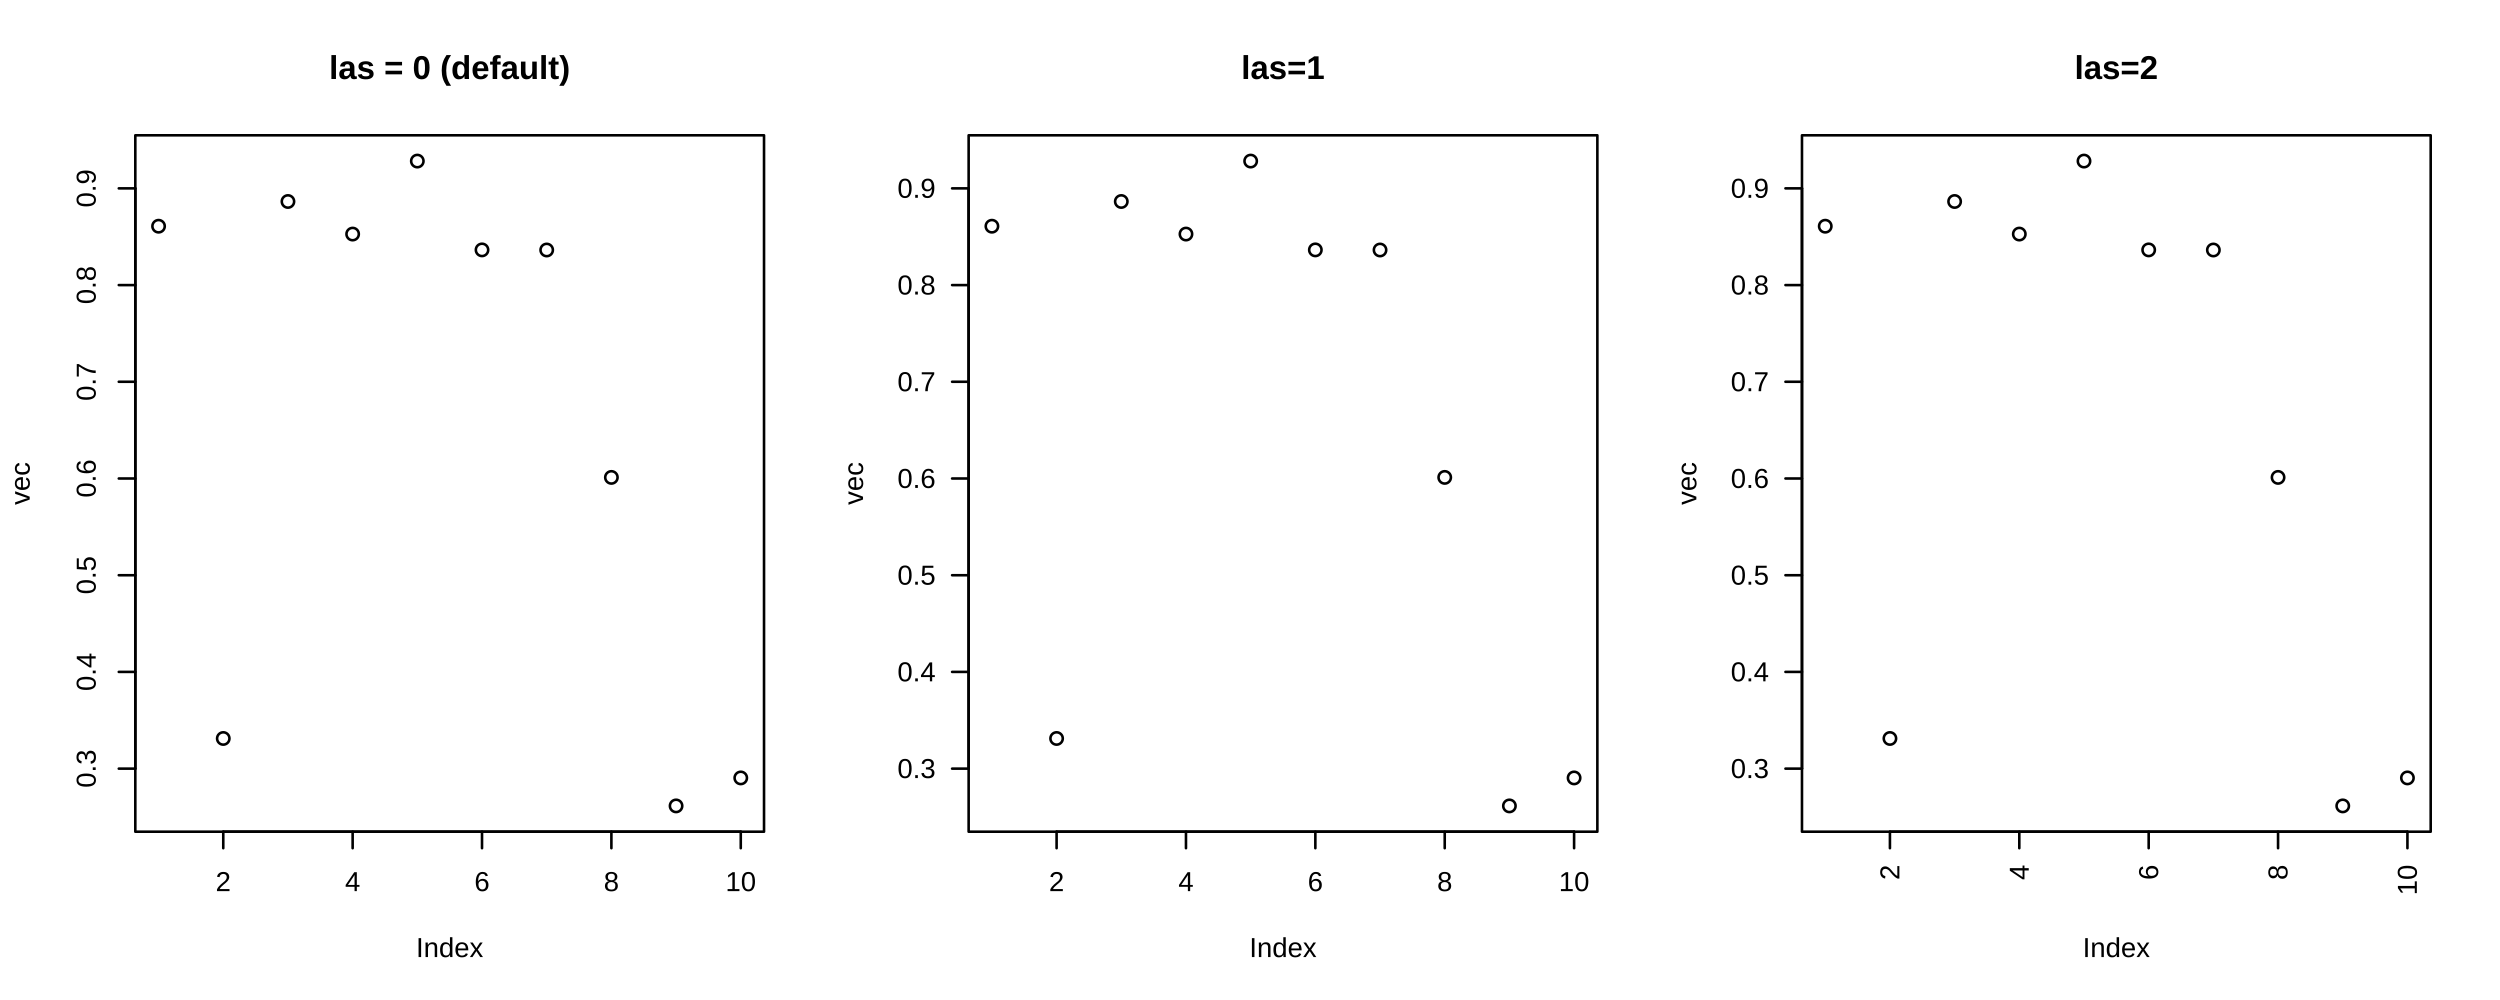
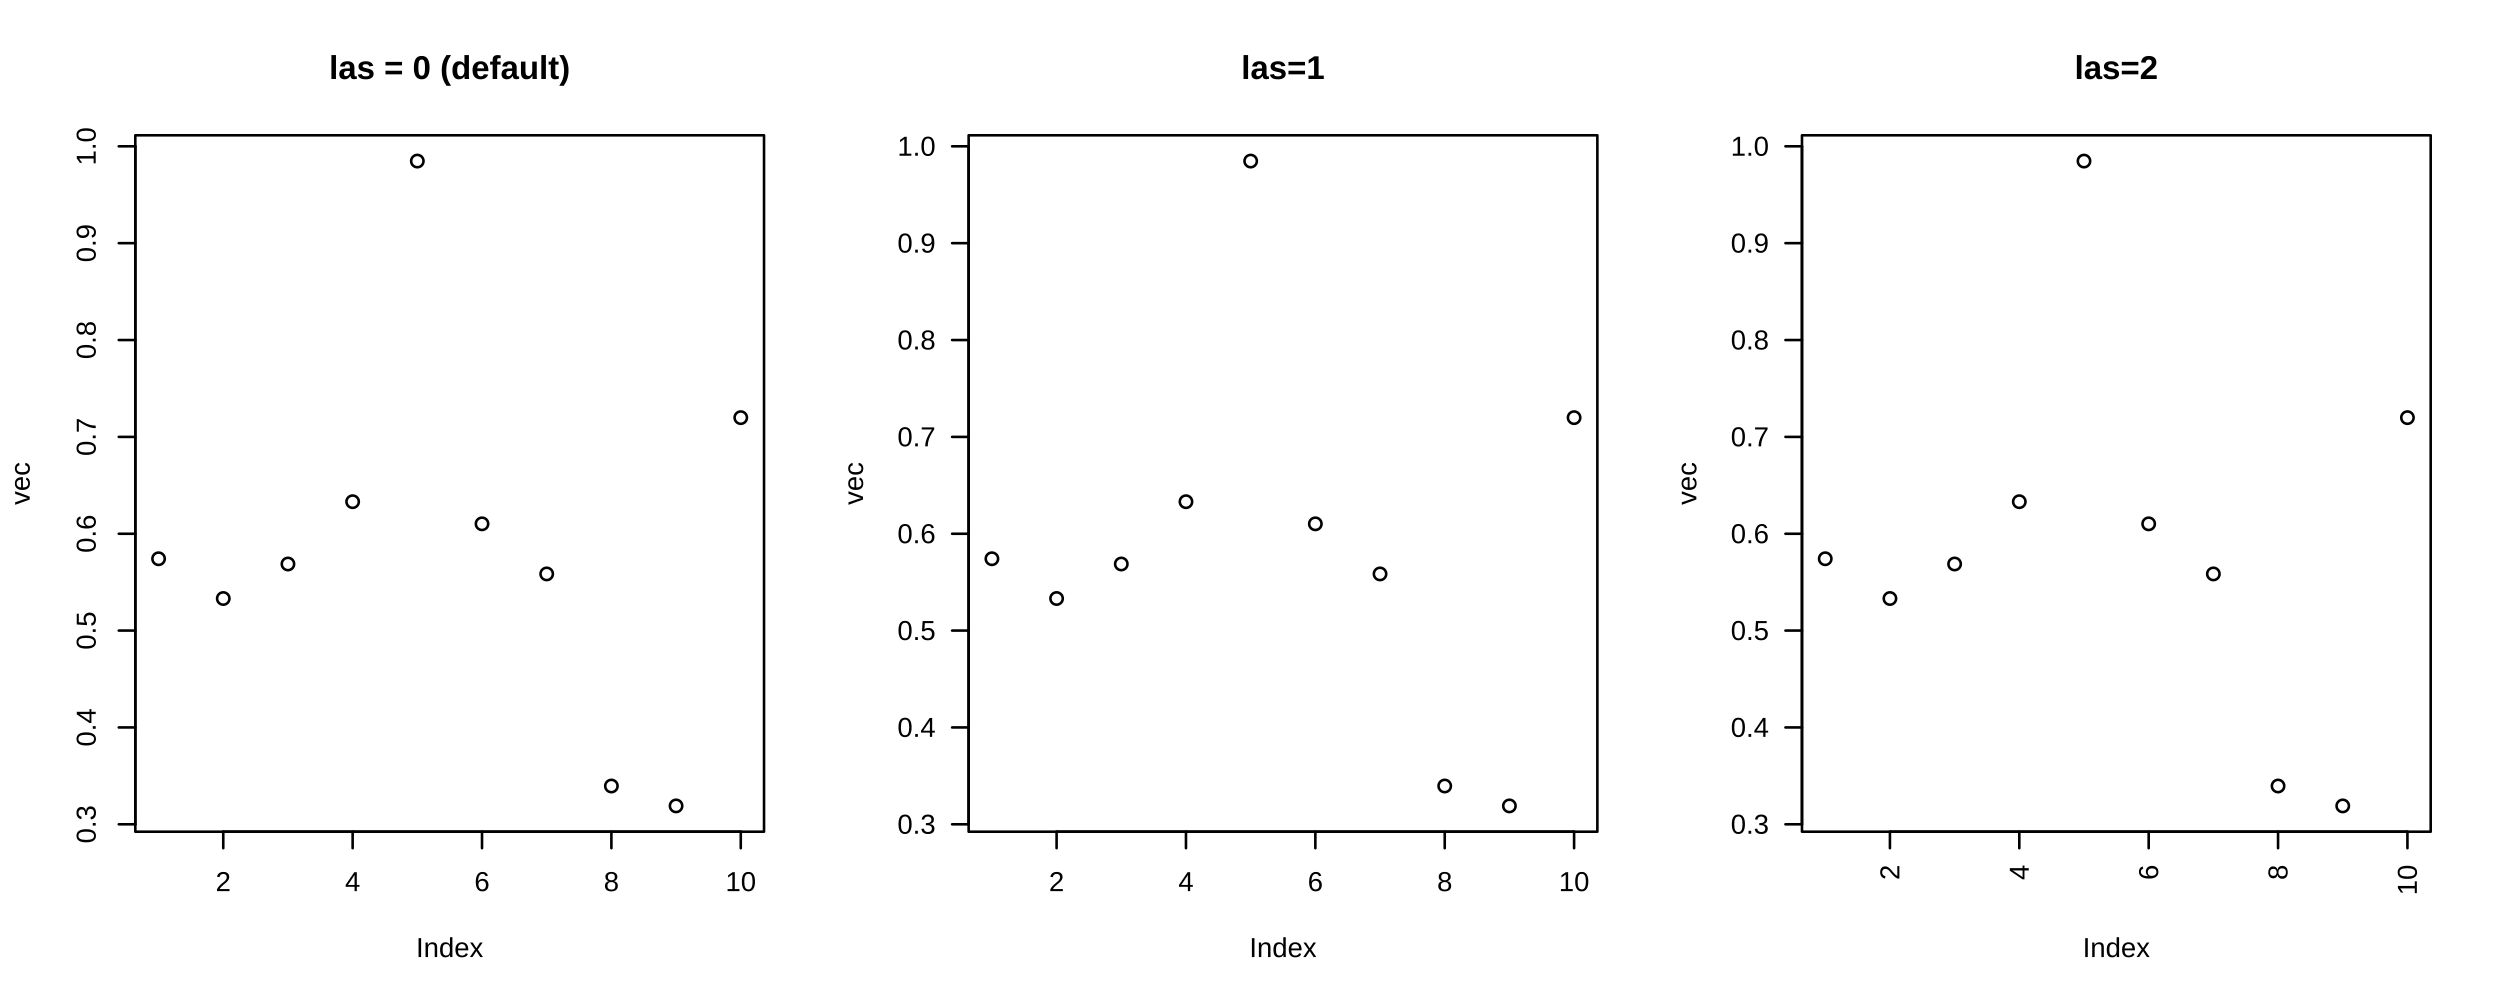
<svg xmlns="http://www.w3.org/2000/svg" width="720.00pt" height="288.00pt" viewBox="0 0 720.00 288.00">
  <g class="svglite">
    <defs>
      <style type="text/css">
    .svglite line, .svglite polyline, .svglite polygon, .svglite path, .svglite rect, .svglite circle {
      fill: none;
      stroke: #000000;
      stroke-linecap: round;
      stroke-linejoin: round;
      stroke-miterlimit: 10.00;
    }
    .svglite text {
      white-space: pre;
    }
    .svglite g.glyphgroup path {
      fill: inherit;
      stroke: none;
    }
  </style>
    </defs>
    <rect width="100%" height="100%" style="stroke: none; fill: #FFFFFF;" />
    <defs>
      <clipPath id="cpMC4wMHw3MjAuMDB8MC4wMHwyODguMDA=">
        <rect x="0.00" y="0.00" width="720.00" height="288.00" />
      </clipPath>
    </defs>
    <g clip-path="url(#cpMC4wMHw3MjAuMDB8MC4wMHwyODguMDA=)">
</g>
    <defs>
      <clipPath id="cpMzguOTd8MjIwLjA0fDM4Ljk3fDIzOS41Mw==">
        <rect x="38.97" y="38.97" width="181.08" height="200.56" />
      </clipPath>
    </defs>
    <g clip-path="url(#cpMzguOTd8MjIwLjA0fDM4Ljk3fDIzOS41Mw==)">
-       <circle cx="45.67" cy="65.15" r="1.78" style="stroke-width: 0.75;" />
-       <circle cx="64.30" cy="212.68" r="1.78" style="stroke-width: 0.75;" />
-       <circle cx="82.93" cy="58.03" r="1.78" style="stroke-width: 0.75;" />
-       <circle cx="101.56" cy="67.41" r="1.78" style="stroke-width: 0.75;" />
+       <circle cx="45.67" cy="160.92" r="1.78" style="stroke-width: 0.75;" />
+       <circle cx="64.30" cy="172.37" r="1.78" style="stroke-width: 0.75;" />
+       <circle cx="82.93" cy="162.43" r="1.78" style="stroke-width: 0.75;" />
+       <circle cx="101.56" cy="144.49" r="1.78" style="stroke-width: 0.75;" />
      <circle cx="120.19" cy="46.39" r="1.78" style="stroke-width: 0.75;" />
-       <circle cx="138.82" cy="71.97" r="1.78" style="stroke-width: 0.75;" />
-       <circle cx="157.45" cy="72.00" r="1.78" style="stroke-width: 0.75;" />
-       <circle cx="176.08" cy="137.49" r="1.78" style="stroke-width: 0.75;" />
+       <circle cx="138.82" cy="150.86" r="1.78" style="stroke-width: 0.75;" />
+       <circle cx="157.45" cy="165.29" r="1.78" style="stroke-width: 0.75;" />
+       <circle cx="176.08" cy="226.37" r="1.78" style="stroke-width: 0.75;" />
      <circle cx="194.71" cy="232.10" r="1.78" style="stroke-width: 0.75;" />
-       <circle cx="213.34" cy="224.04" r="1.78" style="stroke-width: 0.75;" />
+       <circle cx="213.34" cy="120.28" r="1.78" style="stroke-width: 0.75;" />
    </g>
    <g clip-path="url(#cpMC4wMHw3MjAuMDB8MC4wMHwyODguMDA=)">
      <line x1="64.30" y1="239.53" x2="213.34" y2="239.53" style="stroke-width: 0.75;" />
      <line x1="64.30" y1="239.53" x2="64.30" y2="244.28" style="stroke-width: 0.75;" />
      <line x1="101.56" y1="239.53" x2="101.56" y2="244.28" style="stroke-width: 0.75;" />
      <line x1="138.82" y1="239.53" x2="138.82" y2="244.28" style="stroke-width: 0.75;" />
      <line x1="176.08" y1="239.53" x2="176.08" y2="244.28" style="stroke-width: 0.75;" />
      <line x1="213.34" y1="239.53" x2="213.34" y2="244.28" style="stroke-width: 0.75;" />
      <text x="64.30" y="256.64" text-anchor="middle" style="font-size: 7.92px; font-family: &quot;Liberation Sans&quot;;" textLength="4.39px" lengthAdjust="spacingAndGlyphs">2</text>
      <text x="101.56" y="256.64" text-anchor="middle" style="font-size: 7.92px; font-family: &quot;Liberation Sans&quot;;" textLength="4.39px" lengthAdjust="spacingAndGlyphs">4</text>
      <text x="138.82" y="256.64" text-anchor="middle" style="font-size: 7.92px; font-family: &quot;Liberation Sans&quot;;" textLength="4.39px" lengthAdjust="spacingAndGlyphs">6</text>
      <text x="176.08" y="256.64" text-anchor="middle" style="font-size: 7.92px; font-family: &quot;Liberation Sans&quot;;" textLength="4.39px" lengthAdjust="spacingAndGlyphs">8</text>
      <text x="213.34" y="256.64" text-anchor="middle" style="font-size: 7.92px; font-family: &quot;Liberation Sans&quot;;" textLength="8.78px" lengthAdjust="spacingAndGlyphs">10</text>
-       <line x1="38.97" y1="221.37" x2="38.97" y2="54.25" style="stroke-width: 0.75;" />
-       <line x1="38.97" y1="221.37" x2="34.21" y2="221.37" style="stroke-width: 0.75;" />
-       <line x1="38.97" y1="193.51" x2="34.21" y2="193.51" style="stroke-width: 0.75;" />
-       <line x1="38.97" y1="165.66" x2="34.21" y2="165.66" style="stroke-width: 0.75;" />
-       <line x1="38.97" y1="137.81" x2="34.21" y2="137.81" style="stroke-width: 0.75;" />
-       <line x1="38.97" y1="109.95" x2="34.21" y2="109.95" style="stroke-width: 0.75;" />
-       <line x1="38.97" y1="82.10" x2="34.21" y2="82.10" style="stroke-width: 0.75;" />
-       <line x1="38.97" y1="54.25" x2="34.21" y2="54.25" style="stroke-width: 0.75;" />
-       <text transform="translate(27.56,221.37) rotate(-90)" text-anchor="middle" style="font-size: 7.92px; font-family: &quot;Liberation Sans&quot;;" textLength="10.98px" lengthAdjust="spacingAndGlyphs">0.3</text>
-       <text transform="translate(27.56,193.51) rotate(-90)" text-anchor="middle" style="font-size: 7.92px; font-family: &quot;Liberation Sans&quot;;" textLength="10.98px" lengthAdjust="spacingAndGlyphs">0.4</text>
-       <text transform="translate(27.56,165.66) rotate(-90)" text-anchor="middle" style="font-size: 7.92px; font-family: &quot;Liberation Sans&quot;;" textLength="10.98px" lengthAdjust="spacingAndGlyphs">0.5</text>
-       <text transform="translate(27.56,137.81) rotate(-90)" text-anchor="middle" style="font-size: 7.92px; font-family: &quot;Liberation Sans&quot;;" textLength="10.98px" lengthAdjust="spacingAndGlyphs">0.6</text>
-       <text transform="translate(27.56,109.95) rotate(-90)" text-anchor="middle" style="font-size: 7.92px; font-family: &quot;Liberation Sans&quot;;" textLength="10.98px" lengthAdjust="spacingAndGlyphs">0.7</text>
-       <text transform="translate(27.56,82.10) rotate(-90)" text-anchor="middle" style="font-size: 7.92px; font-family: &quot;Liberation Sans&quot;;" textLength="10.98px" lengthAdjust="spacingAndGlyphs">0.8</text>
-       <text transform="translate(27.56,54.25) rotate(-90)" text-anchor="middle" style="font-size: 7.92px; font-family: &quot;Liberation Sans&quot;;" textLength="10.98px" lengthAdjust="spacingAndGlyphs">0.9</text>
+       <line x1="38.97" y1="237.40" x2="38.97" y2="42.14" style="stroke-width: 0.75;" />
+       <line x1="38.97" y1="237.40" x2="34.21" y2="237.40" style="stroke-width: 0.75;" />
+       <line x1="38.97" y1="209.51" x2="34.21" y2="209.51" style="stroke-width: 0.75;" />
+       <line x1="38.97" y1="181.61" x2="34.21" y2="181.61" style="stroke-width: 0.75;" />
+       <line x1="38.97" y1="153.72" x2="34.21" y2="153.72" style="stroke-width: 0.75;" />
+       <line x1="38.97" y1="125.82" x2="34.21" y2="125.82" style="stroke-width: 0.75;" />
+       <line x1="38.97" y1="97.93" x2="34.21" y2="97.93" style="stroke-width: 0.75;" />
+       <line x1="38.97" y1="70.03" x2="34.21" y2="70.03" style="stroke-width: 0.75;" />
+       <line x1="38.97" y1="42.14" x2="34.21" y2="42.14" style="stroke-width: 0.75;" />
+       <text transform="translate(27.56,237.40) rotate(-90)" text-anchor="middle" style="font-size: 7.92px; font-family: &quot;Liberation Sans&quot;;" textLength="10.98px" lengthAdjust="spacingAndGlyphs">0.3</text>
+       <text transform="translate(27.56,209.51) rotate(-90)" text-anchor="middle" style="font-size: 7.92px; font-family: &quot;Liberation Sans&quot;;" textLength="10.98px" lengthAdjust="spacingAndGlyphs">0.4</text>
+       <text transform="translate(27.56,181.61) rotate(-90)" text-anchor="middle" style="font-size: 7.92px; font-family: &quot;Liberation Sans&quot;;" textLength="10.98px" lengthAdjust="spacingAndGlyphs">0.5</text>
+       <text transform="translate(27.56,153.72) rotate(-90)" text-anchor="middle" style="font-size: 7.92px; font-family: &quot;Liberation Sans&quot;;" textLength="10.98px" lengthAdjust="spacingAndGlyphs">0.6</text>
+       <text transform="translate(27.56,125.82) rotate(-90)" text-anchor="middle" style="font-size: 7.92px; font-family: &quot;Liberation Sans&quot;;" textLength="10.98px" lengthAdjust="spacingAndGlyphs">0.7</text>
+       <text transform="translate(27.56,97.93) rotate(-90)" text-anchor="middle" style="font-size: 7.92px; font-family: &quot;Liberation Sans&quot;;" textLength="10.98px" lengthAdjust="spacingAndGlyphs">0.8</text>
+       <text transform="translate(27.56,70.03) rotate(-90)" text-anchor="middle" style="font-size: 7.92px; font-family: &quot;Liberation Sans&quot;;" textLength="10.98px" lengthAdjust="spacingAndGlyphs">0.9</text>
+       <text transform="translate(27.56,42.14) rotate(-90)" text-anchor="middle" style="font-size: 7.92px; font-family: &quot;Liberation Sans&quot;;" textLength="10.98px" lengthAdjust="spacingAndGlyphs">1.0</text>
      <polygon points="38.97,239.53 220.04,239.53 220.04,38.97 38.97,38.97 " style="stroke-width: 0.75;" />
    </g>
    <defs>
      <clipPath id="cpMC4wMHwyNDAuMDB8MC4wMHwyODguMDA=">
        <rect x="0.00" y="0.00" width="240.00" height="288.00" />
      </clipPath>
    </defs>
    <g clip-path="url(#cpMC4wMHwyNDAuMDB8MC4wMHwyODguMDA=)">
      <text x="129.50" y="22.75" text-anchor="middle" style="font-size: 9.50px; font-weight: bold; font-family: &quot;Liberation Sans&quot;;" textLength="69.38px" lengthAdjust="spacingAndGlyphs">las = 0 (default)</text>
      <text x="129.50" y="275.64" text-anchor="middle" style="font-size: 7.92px; font-family: &quot;Liberation Sans&quot;;" textLength="19.33px" lengthAdjust="spacingAndGlyphs">Index</text>
      <text transform="translate(8.55,139.25) rotate(-90)" text-anchor="middle" style="font-size: 7.92px; font-family: &quot;Liberation Sans&quot;;" textLength="12.30px" lengthAdjust="spacingAndGlyphs">vec</text>
    </g>
    <defs>
      <clipPath id="cpMjc4Ljk3fDQ2MC4wNHwzOC45N3wyMzkuNTM=">
        <rect x="278.97" y="38.97" width="181.08" height="200.56" />
      </clipPath>
    </defs>
    <g clip-path="url(#cpMjc4Ljk3fDQ2MC4wNHwzOC45N3wyMzkuNTM=)">
-       <circle cx="285.67" cy="65.15" r="1.78" style="stroke-width: 0.75;" />
-       <circle cx="304.30" cy="212.68" r="1.78" style="stroke-width: 0.75;" />
-       <circle cx="322.93" cy="58.03" r="1.78" style="stroke-width: 0.75;" />
-       <circle cx="341.56" cy="67.41" r="1.78" style="stroke-width: 0.75;" />
+       <circle cx="285.67" cy="160.92" r="1.78" style="stroke-width: 0.75;" />
+       <circle cx="304.30" cy="172.37" r="1.78" style="stroke-width: 0.75;" />
+       <circle cx="322.93" cy="162.43" r="1.78" style="stroke-width: 0.75;" />
+       <circle cx="341.56" cy="144.49" r="1.78" style="stroke-width: 0.75;" />
      <circle cx="360.19" cy="46.39" r="1.78" style="stroke-width: 0.75;" />
-       <circle cx="378.82" cy="71.97" r="1.78" style="stroke-width: 0.75;" />
-       <circle cx="397.45" cy="72.00" r="1.78" style="stroke-width: 0.75;" />
-       <circle cx="416.08" cy="137.49" r="1.78" style="stroke-width: 0.75;" />
+       <circle cx="378.82" cy="150.86" r="1.78" style="stroke-width: 0.75;" />
+       <circle cx="397.45" cy="165.29" r="1.78" style="stroke-width: 0.75;" />
+       <circle cx="416.08" cy="226.37" r="1.78" style="stroke-width: 0.75;" />
      <circle cx="434.71" cy="232.10" r="1.78" style="stroke-width: 0.75;" />
-       <circle cx="453.34" cy="224.04" r="1.78" style="stroke-width: 0.75;" />
+       <circle cx="453.34" cy="120.28" r="1.78" style="stroke-width: 0.75;" />
    </g>
    <g clip-path="url(#cpMC4wMHw3MjAuMDB8MC4wMHwyODguMDA=)">
      <line x1="304.30" y1="239.53" x2="453.34" y2="239.53" style="stroke-width: 0.75;" />
      <line x1="304.30" y1="239.53" x2="304.30" y2="244.28" style="stroke-width: 0.75;" />
      <line x1="341.56" y1="239.53" x2="341.56" y2="244.28" style="stroke-width: 0.75;" />
      <line x1="378.82" y1="239.53" x2="378.82" y2="244.28" style="stroke-width: 0.75;" />
      <line x1="416.08" y1="239.53" x2="416.08" y2="244.28" style="stroke-width: 0.75;" />
      <line x1="453.34" y1="239.53" x2="453.34" y2="244.28" style="stroke-width: 0.75;" />
      <text x="304.30" y="256.64" text-anchor="middle" style="font-size: 7.92px; font-family: &quot;Liberation Sans&quot;;" textLength="4.39px" lengthAdjust="spacingAndGlyphs">2</text>
      <text x="341.56" y="256.64" text-anchor="middle" style="font-size: 7.92px; font-family: &quot;Liberation Sans&quot;;" textLength="4.39px" lengthAdjust="spacingAndGlyphs">4</text>
      <text x="378.82" y="256.64" text-anchor="middle" style="font-size: 7.92px; font-family: &quot;Liberation Sans&quot;;" textLength="4.39px" lengthAdjust="spacingAndGlyphs">6</text>
      <text x="416.08" y="256.64" text-anchor="middle" style="font-size: 7.92px; font-family: &quot;Liberation Sans&quot;;" textLength="4.39px" lengthAdjust="spacingAndGlyphs">8</text>
      <text x="453.34" y="256.64" text-anchor="middle" style="font-size: 7.92px; font-family: &quot;Liberation Sans&quot;;" textLength="8.78px" lengthAdjust="spacingAndGlyphs">10</text>
-       <line x1="278.97" y1="221.37" x2="278.97" y2="54.25" style="stroke-width: 0.75;" />
-       <line x1="278.97" y1="221.37" x2="274.21" y2="221.37" style="stroke-width: 0.75;" />
-       <line x1="278.97" y1="193.51" x2="274.21" y2="193.51" style="stroke-width: 0.75;" />
-       <line x1="278.97" y1="165.66" x2="274.21" y2="165.66" style="stroke-width: 0.75;" />
-       <line x1="278.97" y1="137.81" x2="274.21" y2="137.81" style="stroke-width: 0.75;" />
-       <line x1="278.97" y1="109.95" x2="274.21" y2="109.95" style="stroke-width: 0.75;" />
-       <line x1="278.97" y1="82.10" x2="274.21" y2="82.10" style="stroke-width: 0.75;" />
-       <line x1="278.97" y1="54.25" x2="274.21" y2="54.25" style="stroke-width: 0.75;" />
-       <text x="269.46" y="224.08" text-anchor="end" style="font-size: 7.92px; font-family: &quot;Liberation Sans&quot;;" textLength="10.98px" lengthAdjust="spacingAndGlyphs">0.3</text>
-       <text x="269.46" y="196.23" text-anchor="end" style="font-size: 7.92px; font-family: &quot;Liberation Sans&quot;;" textLength="10.98px" lengthAdjust="spacingAndGlyphs">0.4</text>
-       <text x="269.46" y="168.38" text-anchor="end" style="font-size: 7.92px; font-family: &quot;Liberation Sans&quot;;" textLength="10.98px" lengthAdjust="spacingAndGlyphs">0.5</text>
-       <text x="269.46" y="140.53" text-anchor="end" style="font-size: 7.92px; font-family: &quot;Liberation Sans&quot;;" textLength="10.98px" lengthAdjust="spacingAndGlyphs">0.6</text>
-       <text x="269.46" y="112.67" text-anchor="end" style="font-size: 7.92px; font-family: &quot;Liberation Sans&quot;;" textLength="10.98px" lengthAdjust="spacingAndGlyphs">0.7</text>
-       <text x="269.46" y="84.82" text-anchor="end" style="font-size: 7.92px; font-family: &quot;Liberation Sans&quot;;" textLength="10.98px" lengthAdjust="spacingAndGlyphs">0.8</text>
-       <text x="269.46" y="56.97" text-anchor="end" style="font-size: 7.92px; font-family: &quot;Liberation Sans&quot;;" textLength="10.98px" lengthAdjust="spacingAndGlyphs">0.9</text>
+       <line x1="278.97" y1="237.40" x2="278.97" y2="42.14" style="stroke-width: 0.75;" />
+       <line x1="278.97" y1="237.40" x2="274.21" y2="237.40" style="stroke-width: 0.75;" />
+       <line x1="278.97" y1="209.51" x2="274.21" y2="209.51" style="stroke-width: 0.75;" />
+       <line x1="278.97" y1="181.61" x2="274.21" y2="181.61" style="stroke-width: 0.75;" />
+       <line x1="278.97" y1="153.72" x2="274.21" y2="153.72" style="stroke-width: 0.75;" />
+       <line x1="278.97" y1="125.82" x2="274.21" y2="125.82" style="stroke-width: 0.75;" />
+       <line x1="278.97" y1="97.93" x2="274.21" y2="97.93" style="stroke-width: 0.75;" />
+       <line x1="278.97" y1="70.03" x2="274.21" y2="70.03" style="stroke-width: 0.75;" />
+       <line x1="278.97" y1="42.14" x2="274.21" y2="42.14" style="stroke-width: 0.75;" />
+       <text x="269.46" y="240.12" text-anchor="end" style="font-size: 7.92px; font-family: &quot;Liberation Sans&quot;;" textLength="10.98px" lengthAdjust="spacingAndGlyphs">0.3</text>
+       <text x="269.46" y="212.23" text-anchor="end" style="font-size: 7.92px; font-family: &quot;Liberation Sans&quot;;" textLength="10.98px" lengthAdjust="spacingAndGlyphs">0.4</text>
+       <text x="269.46" y="184.33" text-anchor="end" style="font-size: 7.92px; font-family: &quot;Liberation Sans&quot;;" textLength="10.98px" lengthAdjust="spacingAndGlyphs">0.5</text>
+       <text x="269.46" y="156.44" text-anchor="end" style="font-size: 7.92px; font-family: &quot;Liberation Sans&quot;;" textLength="10.98px" lengthAdjust="spacingAndGlyphs">0.6</text>
+       <text x="269.46" y="128.54" text-anchor="end" style="font-size: 7.92px; font-family: &quot;Liberation Sans&quot;;" textLength="10.98px" lengthAdjust="spacingAndGlyphs">0.7</text>
+       <text x="269.46" y="100.65" text-anchor="end" style="font-size: 7.92px; font-family: &quot;Liberation Sans&quot;;" textLength="10.98px" lengthAdjust="spacingAndGlyphs">0.8</text>
+       <text x="269.46" y="72.75" text-anchor="end" style="font-size: 7.92px; font-family: &quot;Liberation Sans&quot;;" textLength="10.98px" lengthAdjust="spacingAndGlyphs">0.9</text>
+       <text x="269.46" y="44.86" text-anchor="end" style="font-size: 7.92px; font-family: &quot;Liberation Sans&quot;;" textLength="10.98px" lengthAdjust="spacingAndGlyphs">1.0</text>
      <polygon points="278.97,239.53 460.04,239.53 460.04,38.97 278.97,38.97 " style="stroke-width: 0.75;" />
    </g>
    <defs>
      <clipPath id="cpMjQwLjAwfDQ4MC4wMHwwLjAwfDI4OC4wMA==">
        <rect x="240.00" y="0.00" width="240.00" height="288.00" />
      </clipPath>
    </defs>
    <g clip-path="url(#cpMjQwLjAwfDQ4MC4wMHwwLjAwfDI4OC4wMA==)">
      <text x="369.50" y="22.75" text-anchor="middle" style="font-size: 9.50px; font-weight: bold; font-family: &quot;Liberation Sans&quot;;" textLength="24.03px" lengthAdjust="spacingAndGlyphs">las=1</text>
      <text x="369.50" y="275.64" text-anchor="middle" style="font-size: 7.92px; font-family: &quot;Liberation Sans&quot;;" textLength="19.33px" lengthAdjust="spacingAndGlyphs">Index</text>
      <text transform="translate(248.55,139.25) rotate(-90)" text-anchor="middle" style="font-size: 7.92px; font-family: &quot;Liberation Sans&quot;;" textLength="12.30px" lengthAdjust="spacingAndGlyphs">vec</text>
    </g>
    <defs>
      <clipPath id="cpNTE4Ljk3fDcwMC4wNHwzOC45N3wyMzkuNTM=">
        <rect x="518.97" y="38.97" width="181.08" height="200.56" />
      </clipPath>
    </defs>
    <g clip-path="url(#cpNTE4Ljk3fDcwMC4wNHwzOC45N3wyMzkuNTM=)">
-       <circle cx="525.67" cy="65.15" r="1.78" style="stroke-width: 0.75;" />
-       <circle cx="544.30" cy="212.68" r="1.78" style="stroke-width: 0.75;" />
-       <circle cx="562.93" cy="58.03" r="1.78" style="stroke-width: 0.75;" />
-       <circle cx="581.56" cy="67.41" r="1.78" style="stroke-width: 0.75;" />
+       <circle cx="525.67" cy="160.92" r="1.78" style="stroke-width: 0.75;" />
+       <circle cx="544.30" cy="172.37" r="1.78" style="stroke-width: 0.75;" />
+       <circle cx="562.93" cy="162.43" r="1.78" style="stroke-width: 0.75;" />
+       <circle cx="581.56" cy="144.49" r="1.78" style="stroke-width: 0.75;" />
      <circle cx="600.19" cy="46.39" r="1.78" style="stroke-width: 0.75;" />
-       <circle cx="618.82" cy="71.97" r="1.78" style="stroke-width: 0.75;" />
-       <circle cx="637.45" cy="72.00" r="1.78" style="stroke-width: 0.75;" />
-       <circle cx="656.08" cy="137.49" r="1.78" style="stroke-width: 0.75;" />
+       <circle cx="618.82" cy="150.86" r="1.78" style="stroke-width: 0.75;" />
+       <circle cx="637.45" cy="165.29" r="1.78" style="stroke-width: 0.75;" />
+       <circle cx="656.08" cy="226.37" r="1.78" style="stroke-width: 0.75;" />
      <circle cx="674.71" cy="232.10" r="1.78" style="stroke-width: 0.75;" />
-       <circle cx="693.34" cy="224.04" r="1.78" style="stroke-width: 0.75;" />
+       <circle cx="693.34" cy="120.28" r="1.78" style="stroke-width: 0.75;" />
    </g>
    <g clip-path="url(#cpMC4wMHw3MjAuMDB8MC4wMHwyODguMDA=)">
      <line x1="544.30" y1="239.53" x2="693.34" y2="239.53" style="stroke-width: 0.75;" />
      <line x1="544.30" y1="239.53" x2="544.30" y2="244.28" style="stroke-width: 0.75;" />
      <line x1="581.56" y1="239.53" x2="581.56" y2="244.28" style="stroke-width: 0.75;" />
      <line x1="618.82" y1="239.53" x2="618.82" y2="244.28" style="stroke-width: 0.75;" />
      <line x1="656.08" y1="239.53" x2="656.08" y2="244.28" style="stroke-width: 0.75;" />
      <line x1="693.34" y1="239.53" x2="693.34" y2="244.28" style="stroke-width: 0.75;" />
      <text transform="translate(547.02,249.03) rotate(-90)" text-anchor="end" style="font-size: 7.92px; font-family: &quot;Liberation Sans&quot;;" textLength="4.39px" lengthAdjust="spacingAndGlyphs">2</text>
      <text transform="translate(584.28,249.03) rotate(-90)" text-anchor="end" style="font-size: 7.92px; font-family: &quot;Liberation Sans&quot;;" textLength="4.39px" lengthAdjust="spacingAndGlyphs">4</text>
      <text transform="translate(621.54,249.03) rotate(-90)" text-anchor="end" style="font-size: 7.92px; font-family: &quot;Liberation Sans&quot;;" textLength="4.39px" lengthAdjust="spacingAndGlyphs">6</text>
      <text transform="translate(658.79,249.03) rotate(-90)" text-anchor="end" style="font-size: 7.92px; font-family: &quot;Liberation Sans&quot;;" textLength="4.39px" lengthAdjust="spacingAndGlyphs">8</text>
      <text transform="translate(696.05,249.03) rotate(-90)" text-anchor="end" style="font-size: 7.92px; font-family: &quot;Liberation Sans&quot;;" textLength="8.78px" lengthAdjust="spacingAndGlyphs">10</text>
-       <line x1="518.97" y1="221.37" x2="518.97" y2="54.25" style="stroke-width: 0.75;" />
-       <line x1="518.97" y1="221.37" x2="514.21" y2="221.37" style="stroke-width: 0.75;" />
-       <line x1="518.97" y1="193.51" x2="514.21" y2="193.51" style="stroke-width: 0.75;" />
-       <line x1="518.97" y1="165.66" x2="514.21" y2="165.66" style="stroke-width: 0.75;" />
-       <line x1="518.97" y1="137.81" x2="514.21" y2="137.81" style="stroke-width: 0.75;" />
-       <line x1="518.97" y1="109.95" x2="514.21" y2="109.95" style="stroke-width: 0.75;" />
-       <line x1="518.97" y1="82.10" x2="514.21" y2="82.10" style="stroke-width: 0.75;" />
-       <line x1="518.97" y1="54.25" x2="514.21" y2="54.25" style="stroke-width: 0.75;" />
-       <text x="509.46" y="224.08" text-anchor="end" style="font-size: 7.92px; font-family: &quot;Liberation Sans&quot;;" textLength="10.98px" lengthAdjust="spacingAndGlyphs">0.3</text>
-       <text x="509.46" y="196.23" text-anchor="end" style="font-size: 7.92px; font-family: &quot;Liberation Sans&quot;;" textLength="10.98px" lengthAdjust="spacingAndGlyphs">0.4</text>
-       <text x="509.46" y="168.38" text-anchor="end" style="font-size: 7.92px; font-family: &quot;Liberation Sans&quot;;" textLength="10.98px" lengthAdjust="spacingAndGlyphs">0.5</text>
-       <text x="509.46" y="140.53" text-anchor="end" style="font-size: 7.92px; font-family: &quot;Liberation Sans&quot;;" textLength="10.98px" lengthAdjust="spacingAndGlyphs">0.6</text>
-       <text x="509.46" y="112.67" text-anchor="end" style="font-size: 7.92px; font-family: &quot;Liberation Sans&quot;;" textLength="10.98px" lengthAdjust="spacingAndGlyphs">0.7</text>
-       <text x="509.46" y="84.82" text-anchor="end" style="font-size: 7.92px; font-family: &quot;Liberation Sans&quot;;" textLength="10.98px" lengthAdjust="spacingAndGlyphs">0.8</text>
-       <text x="509.46" y="56.97" text-anchor="end" style="font-size: 7.92px; font-family: &quot;Liberation Sans&quot;;" textLength="10.98px" lengthAdjust="spacingAndGlyphs">0.9</text>
+       <line x1="518.97" y1="237.40" x2="518.97" y2="42.14" style="stroke-width: 0.75;" />
+       <line x1="518.97" y1="237.40" x2="514.21" y2="237.40" style="stroke-width: 0.75;" />
+       <line x1="518.97" y1="209.51" x2="514.21" y2="209.51" style="stroke-width: 0.75;" />
+       <line x1="518.97" y1="181.61" x2="514.21" y2="181.61" style="stroke-width: 0.75;" />
+       <line x1="518.97" y1="153.72" x2="514.21" y2="153.72" style="stroke-width: 0.75;" />
+       <line x1="518.97" y1="125.82" x2="514.21" y2="125.82" style="stroke-width: 0.75;" />
+       <line x1="518.97" y1="97.93" x2="514.21" y2="97.93" style="stroke-width: 0.75;" />
+       <line x1="518.97" y1="70.03" x2="514.21" y2="70.03" style="stroke-width: 0.75;" />
+       <line x1="518.97" y1="42.14" x2="514.21" y2="42.14" style="stroke-width: 0.75;" />
+       <text x="509.46" y="240.12" text-anchor="end" style="font-size: 7.92px; font-family: &quot;Liberation Sans&quot;;" textLength="10.98px" lengthAdjust="spacingAndGlyphs">0.3</text>
+       <text x="509.46" y="212.23" text-anchor="end" style="font-size: 7.92px; font-family: &quot;Liberation Sans&quot;;" textLength="10.98px" lengthAdjust="spacingAndGlyphs">0.4</text>
+       <text x="509.46" y="184.33" text-anchor="end" style="font-size: 7.92px; font-family: &quot;Liberation Sans&quot;;" textLength="10.98px" lengthAdjust="spacingAndGlyphs">0.5</text>
+       <text x="509.46" y="156.44" text-anchor="end" style="font-size: 7.92px; font-family: &quot;Liberation Sans&quot;;" textLength="10.98px" lengthAdjust="spacingAndGlyphs">0.6</text>
+       <text x="509.46" y="128.54" text-anchor="end" style="font-size: 7.92px; font-family: &quot;Liberation Sans&quot;;" textLength="10.98px" lengthAdjust="spacingAndGlyphs">0.7</text>
+       <text x="509.46" y="100.65" text-anchor="end" style="font-size: 7.92px; font-family: &quot;Liberation Sans&quot;;" textLength="10.98px" lengthAdjust="spacingAndGlyphs">0.8</text>
+       <text x="509.46" y="72.75" text-anchor="end" style="font-size: 7.92px; font-family: &quot;Liberation Sans&quot;;" textLength="10.98px" lengthAdjust="spacingAndGlyphs">0.9</text>
+       <text x="509.46" y="44.86" text-anchor="end" style="font-size: 7.92px; font-family: &quot;Liberation Sans&quot;;" textLength="10.98px" lengthAdjust="spacingAndGlyphs">1.0</text>
      <polygon points="518.97,239.53 700.04,239.53 700.04,38.97 518.97,38.97 " style="stroke-width: 0.75;" />
    </g>
    <defs>
      <clipPath id="cpNDgwLjAwfDcyMC4wMHwwLjAwfDI4OC4wMA==">
        <rect x="480.00" y="0.00" width="240.00" height="288.00" />
      </clipPath>
    </defs>
    <g clip-path="url(#cpNDgwLjAwfDcyMC4wMHwwLjAwfDI4OC4wMA==)">
      <text x="609.50" y="22.75" text-anchor="middle" style="font-size: 9.50px; font-weight: bold; font-family: &quot;Liberation Sans&quot;;" textLength="24.03px" lengthAdjust="spacingAndGlyphs">las=2</text>
      <text x="609.50" y="275.64" text-anchor="middle" style="font-size: 7.92px; font-family: &quot;Liberation Sans&quot;;" textLength="19.33px" lengthAdjust="spacingAndGlyphs">Index</text>
      <text transform="translate(488.55,139.25) rotate(-90)" text-anchor="middle" style="font-size: 7.92px; font-family: &quot;Liberation Sans&quot;;" textLength="12.30px" lengthAdjust="spacingAndGlyphs">vec</text>
    </g>
  </g>
</svg>
